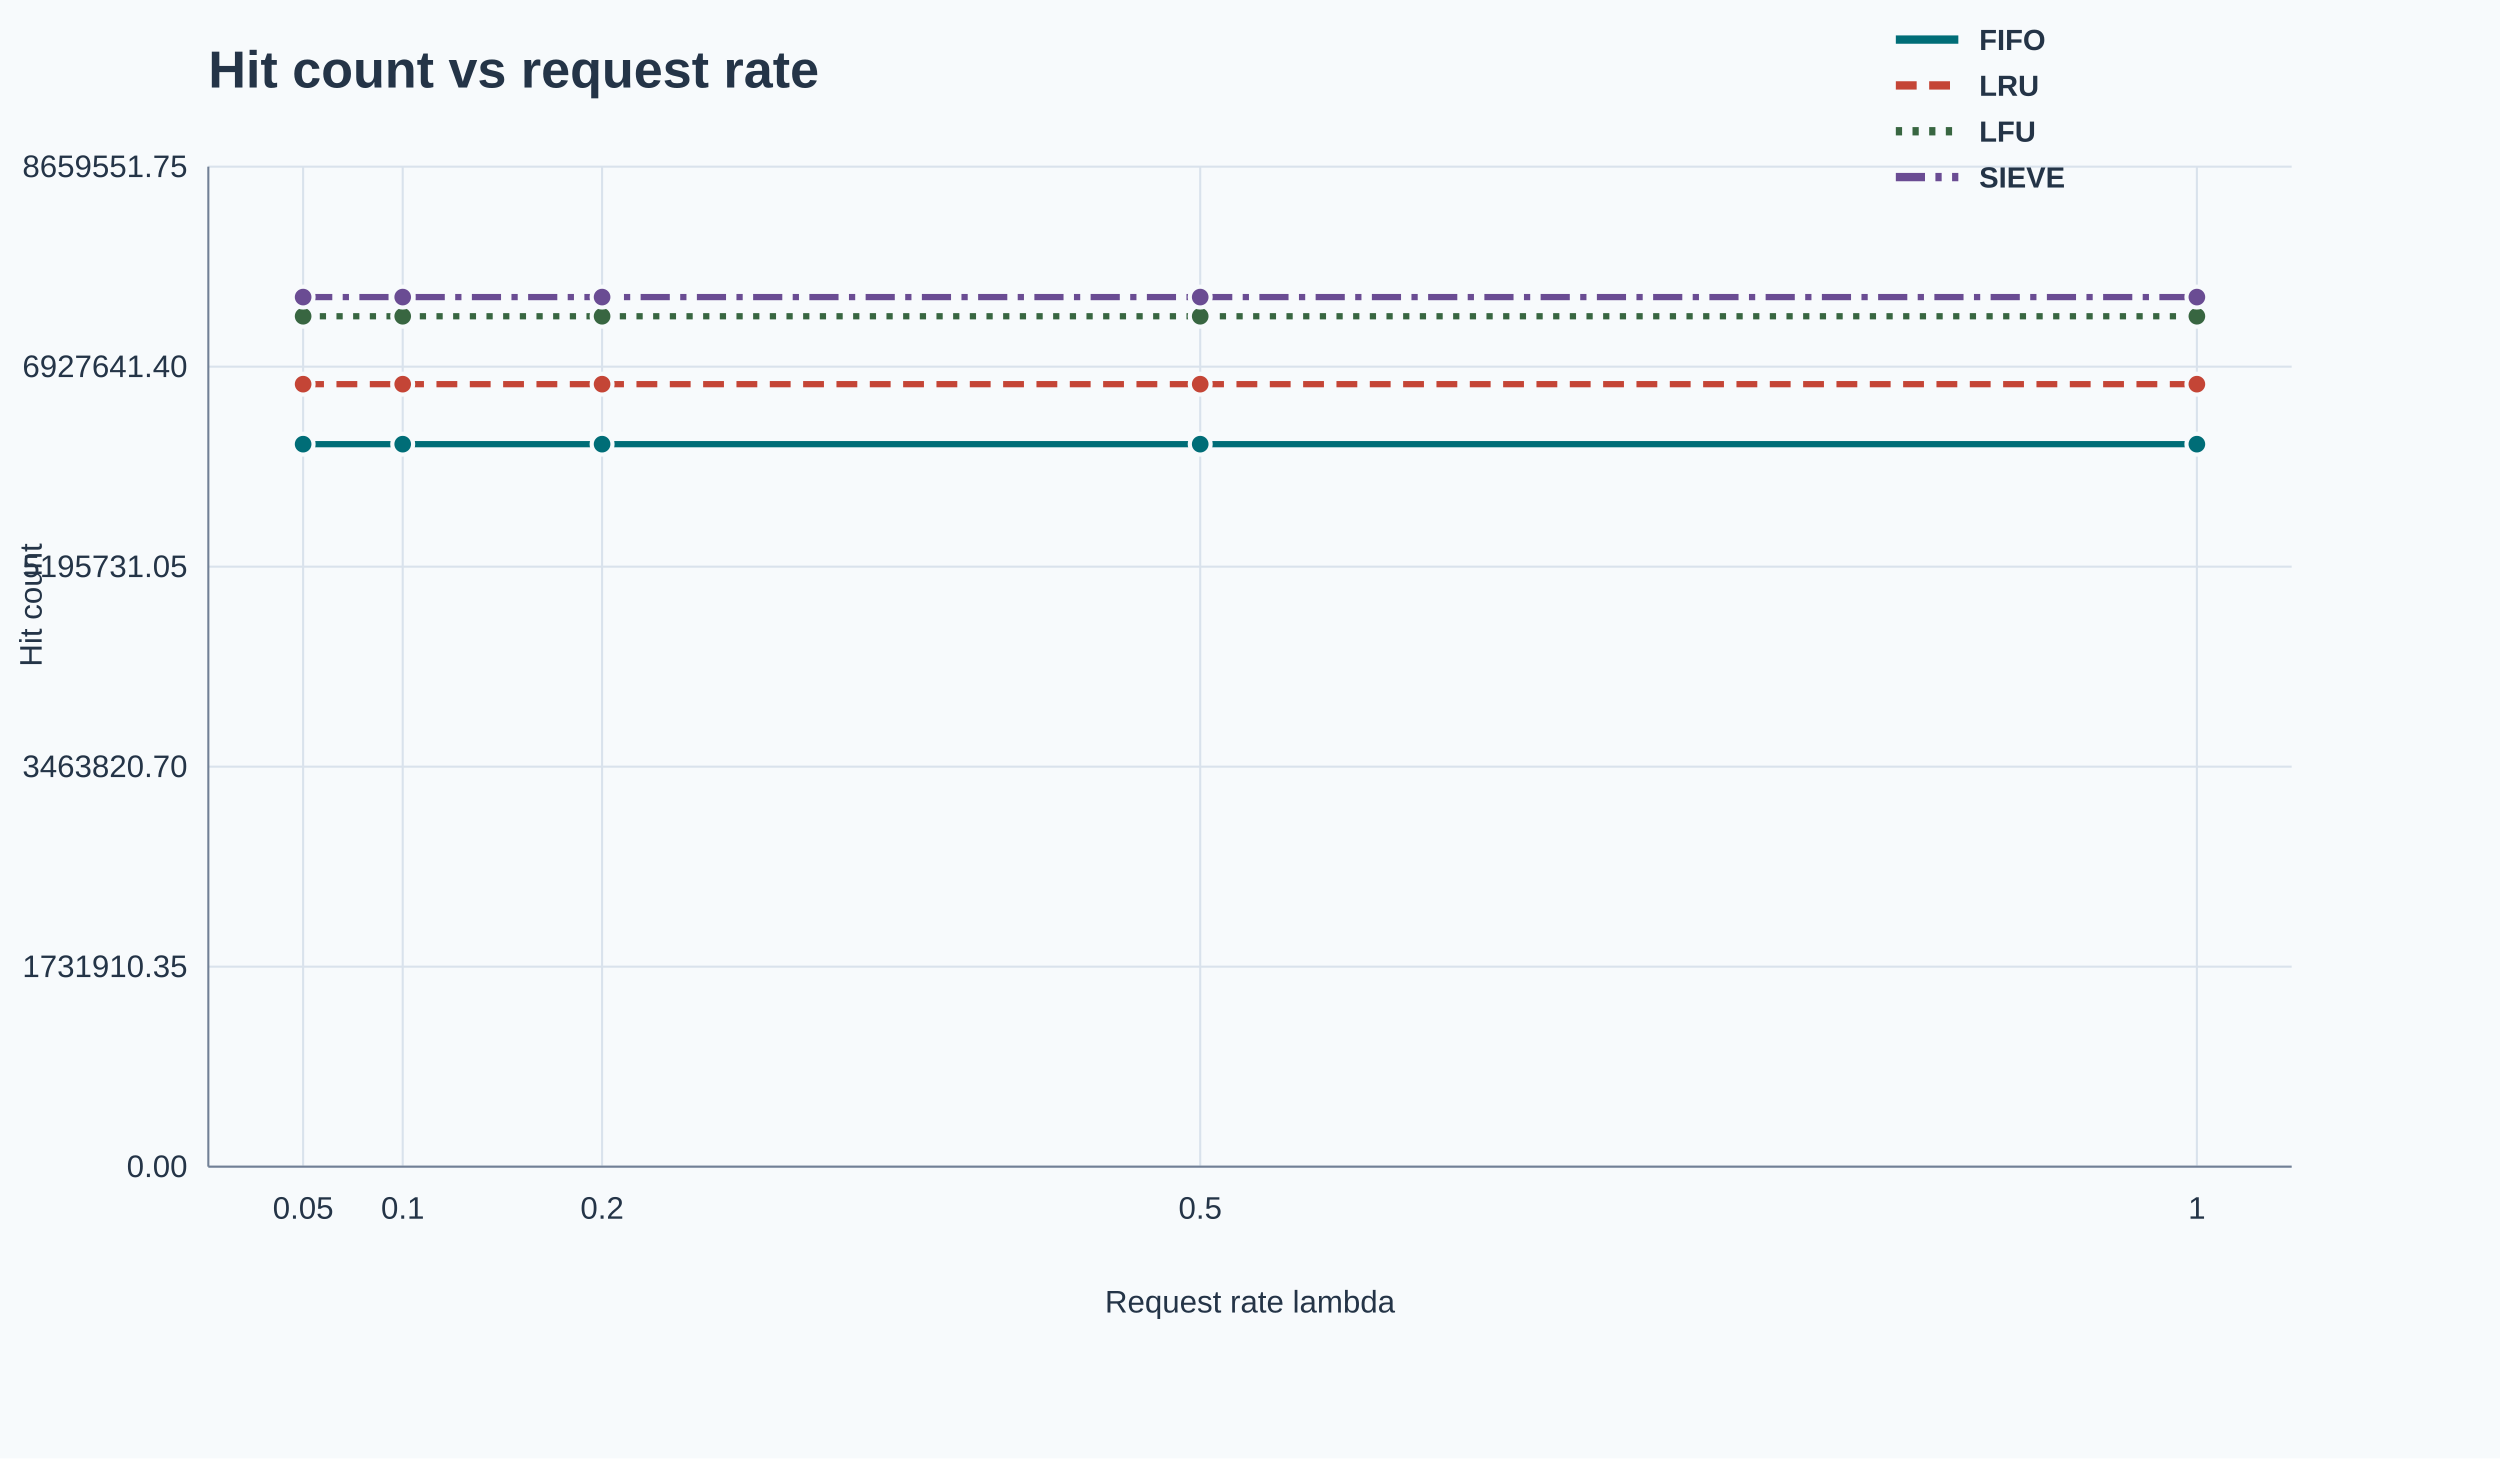
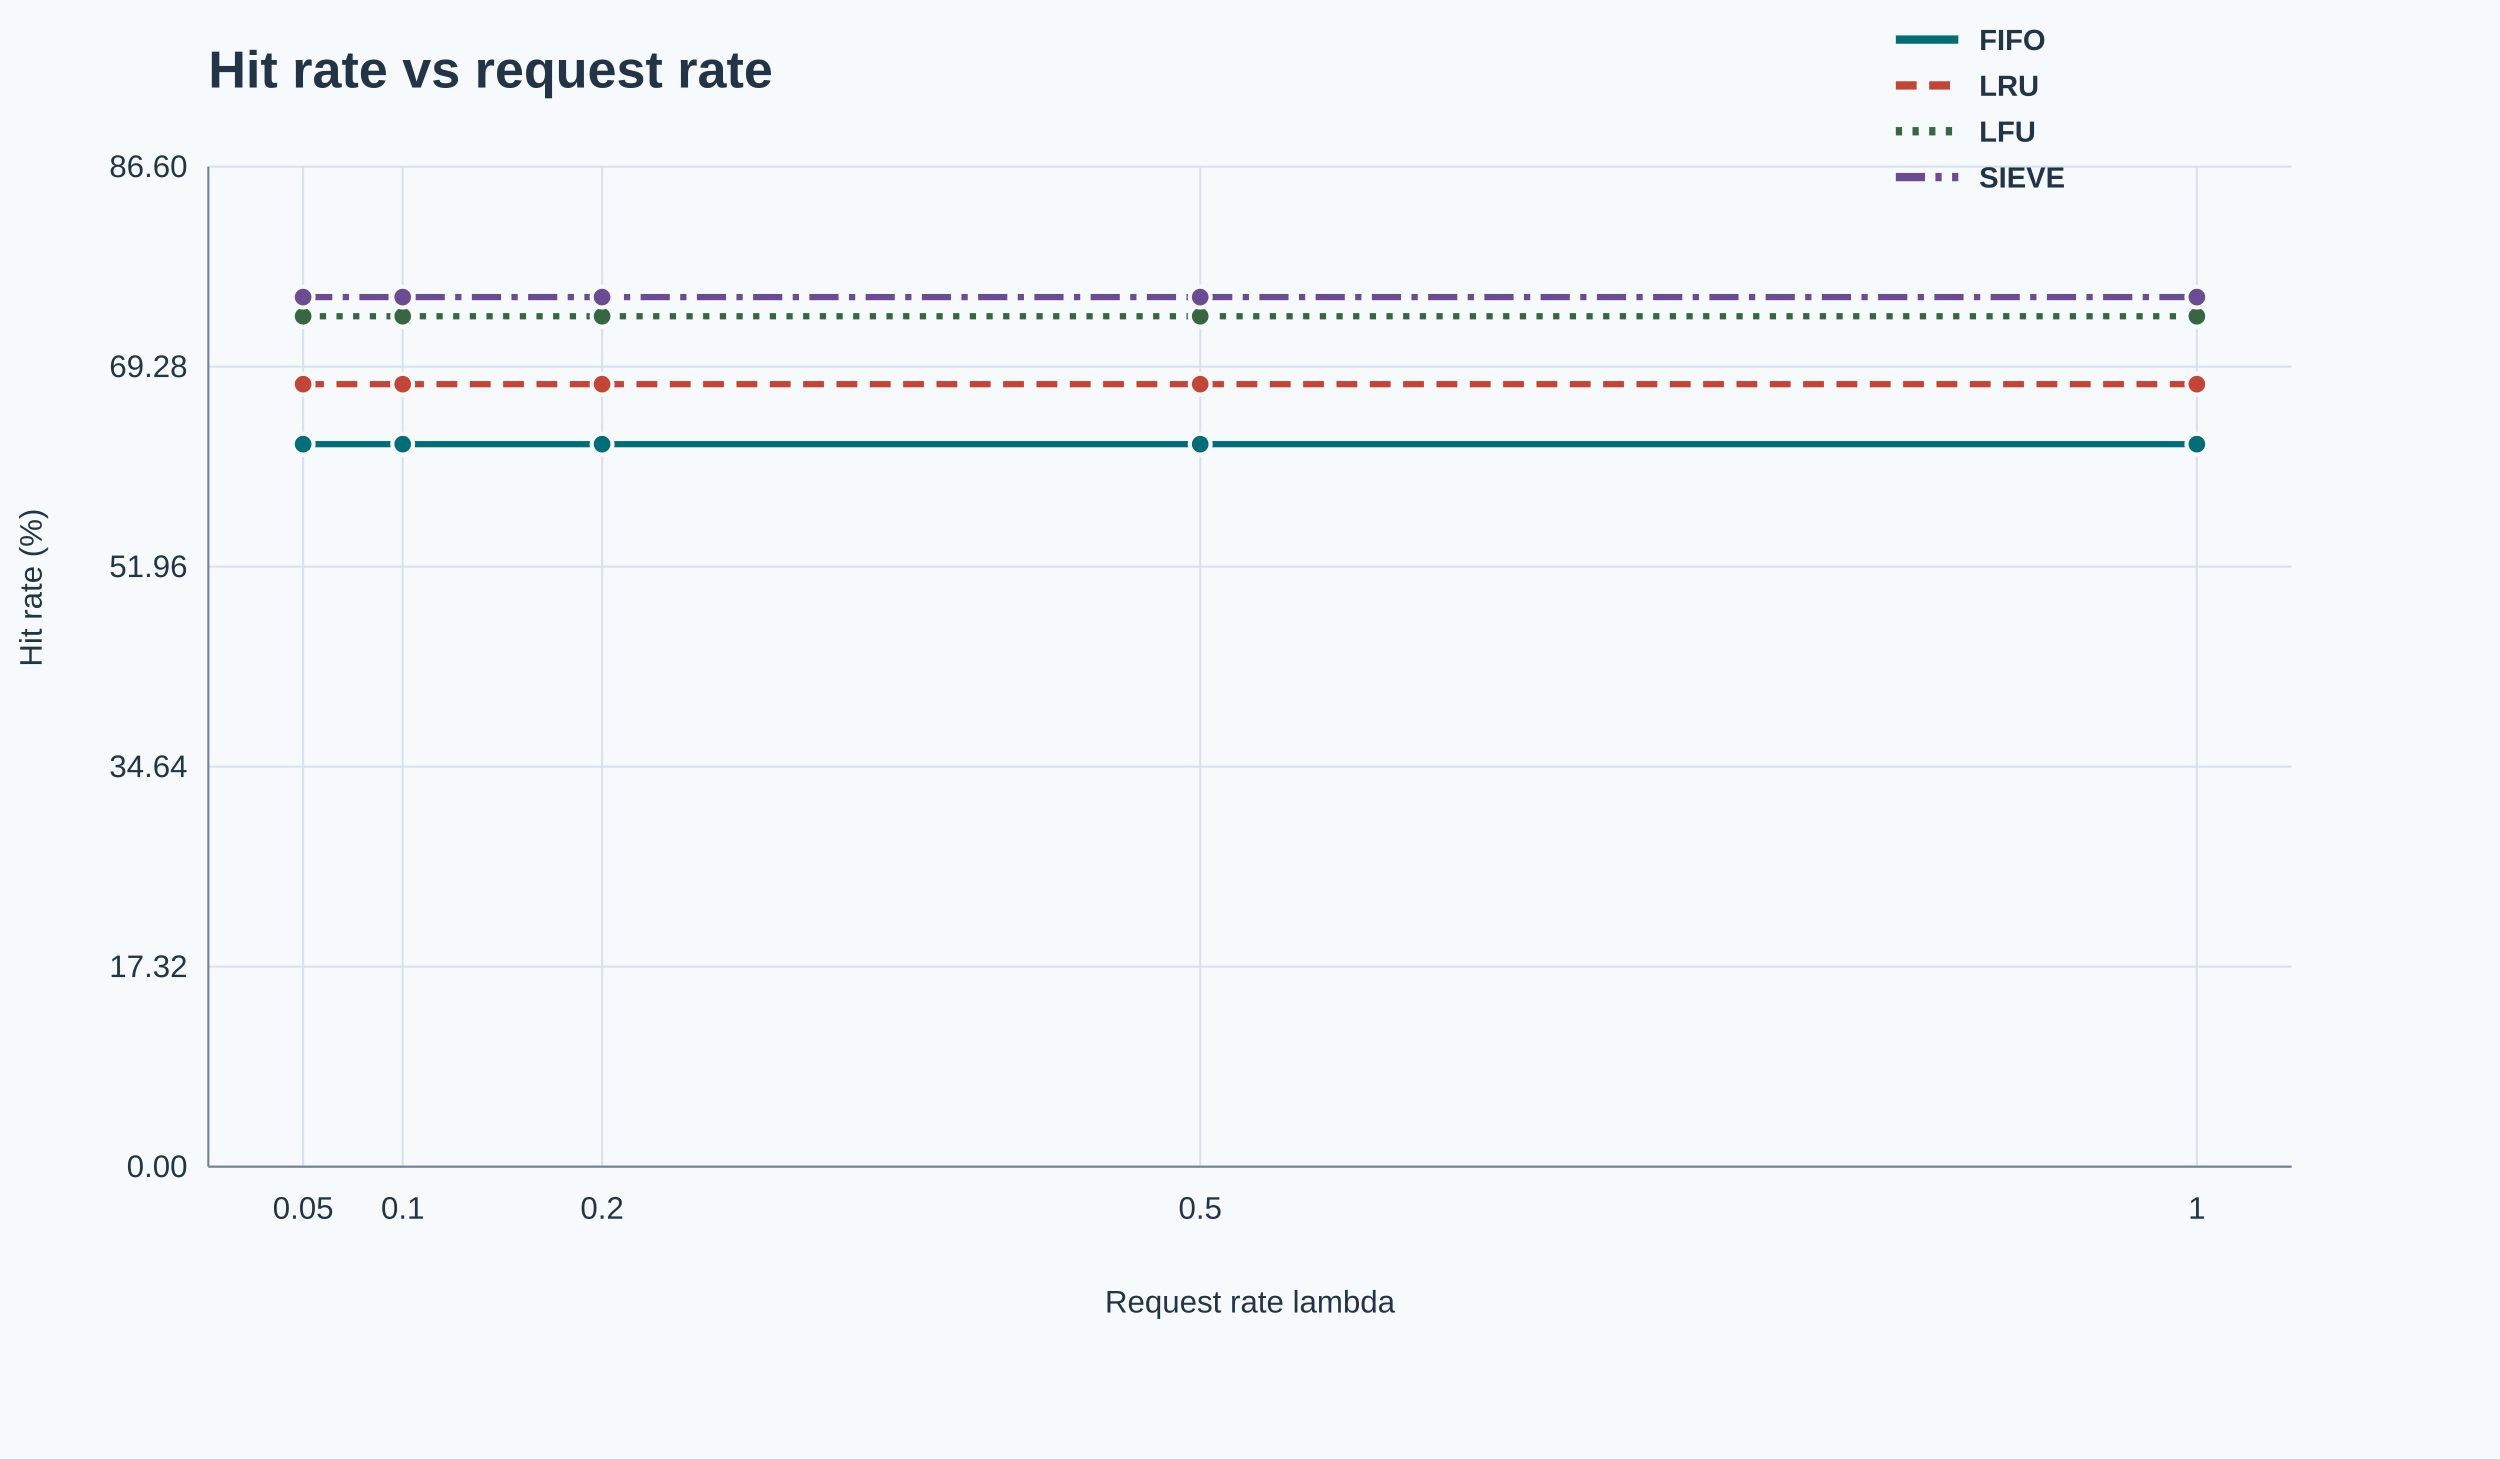
<svg xmlns="http://www.w3.org/2000/svg" width="1200" height="700" viewBox="0 0 1200 700">
  <style>text{font-family:Segoe UI,Arial,sans-serif;fill:#243447}.title{font-size:25px;font-weight:600}.label{font-size:15px}.legend{font-size:14px;font-weight:600}.grid{stroke:#d9e2ec}.axis{stroke:#718096}.line{fill:none;stroke-width:3}.point{stroke:#f7fafc;stroke-width:2}</style>
  <rect width="100%" height="100%" fill="#f7fafc" />
-   <text x="100" y="42" class="title">Hit count vs request rate</text>
+   <text x="100" y="42" class="title">Hit rate vs request rate</text>
  <text x="600" y="630" class="label" text-anchor="middle">Request rate lambda</text>
-   <text x="20" y="320" class="label" transform="rotate(-90 20 320)">Hit count</text>
+   <text x="20" y="320" class="label" transform="rotate(-90 20 320)">Hit rate (%)</text>
  <line x1="100" y1="560" x2="1100" y2="560" class="grid" />
  <text x="90" y="565" class="label" text-anchor="end">0.00</text>
  <line x1="100" y1="464" x2="1100" y2="464" class="grid" />
-   <text x="90" y="469" class="label" text-anchor="end">1731910.35</text>
+   <text x="90" y="469" class="label" text-anchor="end">17.32</text>
  <line x1="100" y1="368" x2="1100" y2="368" class="grid" />
-   <text x="90" y="373" class="label" text-anchor="end">3463820.70</text>
+   <text x="90" y="373" class="label" text-anchor="end">34.64</text>
  <line x1="100" y1="272" x2="1100" y2="272" class="grid" />
-   <text x="90" y="277" class="label" text-anchor="end">5195731.05</text>
+   <text x="90" y="277" class="label" text-anchor="end">51.96</text>
  <line x1="100" y1="176" x2="1100" y2="176" class="grid" />
-   <text x="90" y="181" class="label" text-anchor="end">6927641.40</text>
+   <text x="90" y="181" class="label" text-anchor="end">69.28</text>
  <line x1="100" y1="80" x2="1100" y2="80" class="grid" />
-   <text x="90" y="85" class="label" text-anchor="end">8659551.75</text>
+   <text x="90" y="85" class="label" text-anchor="end">86.60</text>
  <line x1="145.5" y1="80" x2="145.5" y2="560" class="grid" />
  <text x="145.5" y="585" class="label" text-anchor="middle">0.05</text>
  <line x1="193.3" y1="80" x2="193.3" y2="560" class="grid" />
  <text x="193.3" y="585" class="label" text-anchor="middle">0.1</text>
  <line x1="289.0" y1="80" x2="289.0" y2="560" class="grid" />
  <text x="289.0" y="585" class="label" text-anchor="middle">0.2</text>
  <line x1="576.1" y1="80" x2="576.1" y2="560" class="grid" />
  <text x="576.1" y="585" class="label" text-anchor="middle">0.5</text>
  <line x1="1054.5" y1="80" x2="1054.5" y2="560" class="grid" />
  <text x="1054.5" y="585" class="label" text-anchor="middle">1</text>
  <polyline points="145.5,213.2 193.3,213.2 289.0,213.2 576.1,213.2 1054.5,213.2" class="line" stroke="#006d77" stroke-dasharray="" />
  <line x1="910" y1="19" x2="940" y2="19" stroke="#006d77" stroke-width="4" stroke-dasharray="" />
  <text x="950" y="24" class="legend">FIFO</text>
  <circle cx="145.5" cy="213.2" r="5" fill="#006d77" class="point" />
  <circle cx="193.3" cy="213.2" r="5" fill="#006d77" class="point" />
  <circle cx="289.0" cy="213.2" r="5" fill="#006d77" class="point" />
  <circle cx="576.1" cy="213.2" r="5" fill="#006d77" class="point" />
  <circle cx="1054.5" cy="213.2" r="5" fill="#006d77" class="point" />
  <polyline points="145.5,184.4 193.3,184.4 289.0,184.4 576.1,184.4 1054.5,184.4" class="line" stroke="#c44536" stroke-dasharray="10 6" />
  <line x1="910" y1="41" x2="940" y2="41" stroke="#c44536" stroke-width="4" stroke-dasharray="10 6" />
  <text x="950" y="46" class="legend">LRU</text>
  <circle cx="145.5" cy="184.4" r="5" fill="#c44536" class="point" />
  <circle cx="193.3" cy="184.4" r="5" fill="#c44536" class="point" />
  <circle cx="289.0" cy="184.4" r="5" fill="#c44536" class="point" />
  <circle cx="576.1" cy="184.4" r="5" fill="#c44536" class="point" />
  <circle cx="1054.5" cy="184.4" r="5" fill="#c44536" class="point" />
  <polyline points="145.5,151.8 193.3,151.8 289.0,151.8 576.1,151.8 1054.5,151.8" class="line" stroke="#386641" stroke-dasharray="3 5" />
  <line x1="910" y1="63" x2="940" y2="63" stroke="#386641" stroke-width="4" stroke-dasharray="3 5" />
  <text x="950" y="68" class="legend">LFU</text>
  <circle cx="145.5" cy="151.8" r="5" fill="#386641" class="point" />
  <circle cx="193.3" cy="151.8" r="5" fill="#386641" class="point" />
  <circle cx="289.0" cy="151.8" r="5" fill="#386641" class="point" />
  <circle cx="576.1" cy="151.8" r="5" fill="#386641" class="point" />
  <circle cx="1054.5" cy="151.8" r="5" fill="#386641" class="point" />
  <polyline points="145.5,142.6 193.3,142.6 289.0,142.6 576.1,142.6 1054.5,142.6" class="line" stroke="#6a4c93" stroke-dasharray="14 5 3 5" />
  <line x1="910" y1="85" x2="940" y2="85" stroke="#6a4c93" stroke-width="4" stroke-dasharray="14 5 3 5" />
  <text x="950" y="90" class="legend">SIEVE</text>
  <circle cx="145.5" cy="142.6" r="5" fill="#6a4c93" class="point" />
  <circle cx="193.3" cy="142.6" r="5" fill="#6a4c93" class="point" />
  <circle cx="289.0" cy="142.6" r="5" fill="#6a4c93" class="point" />
  <circle cx="576.1" cy="142.6" r="5" fill="#6a4c93" class="point" />
  <circle cx="1054.5" cy="142.6" r="5" fill="#6a4c93" class="point" />
  <line x1="100" y1="80" x2="100" y2="560" class="axis" />
  <line x1="100" y1="560" x2="1100" y2="560" class="axis" />
</svg>
